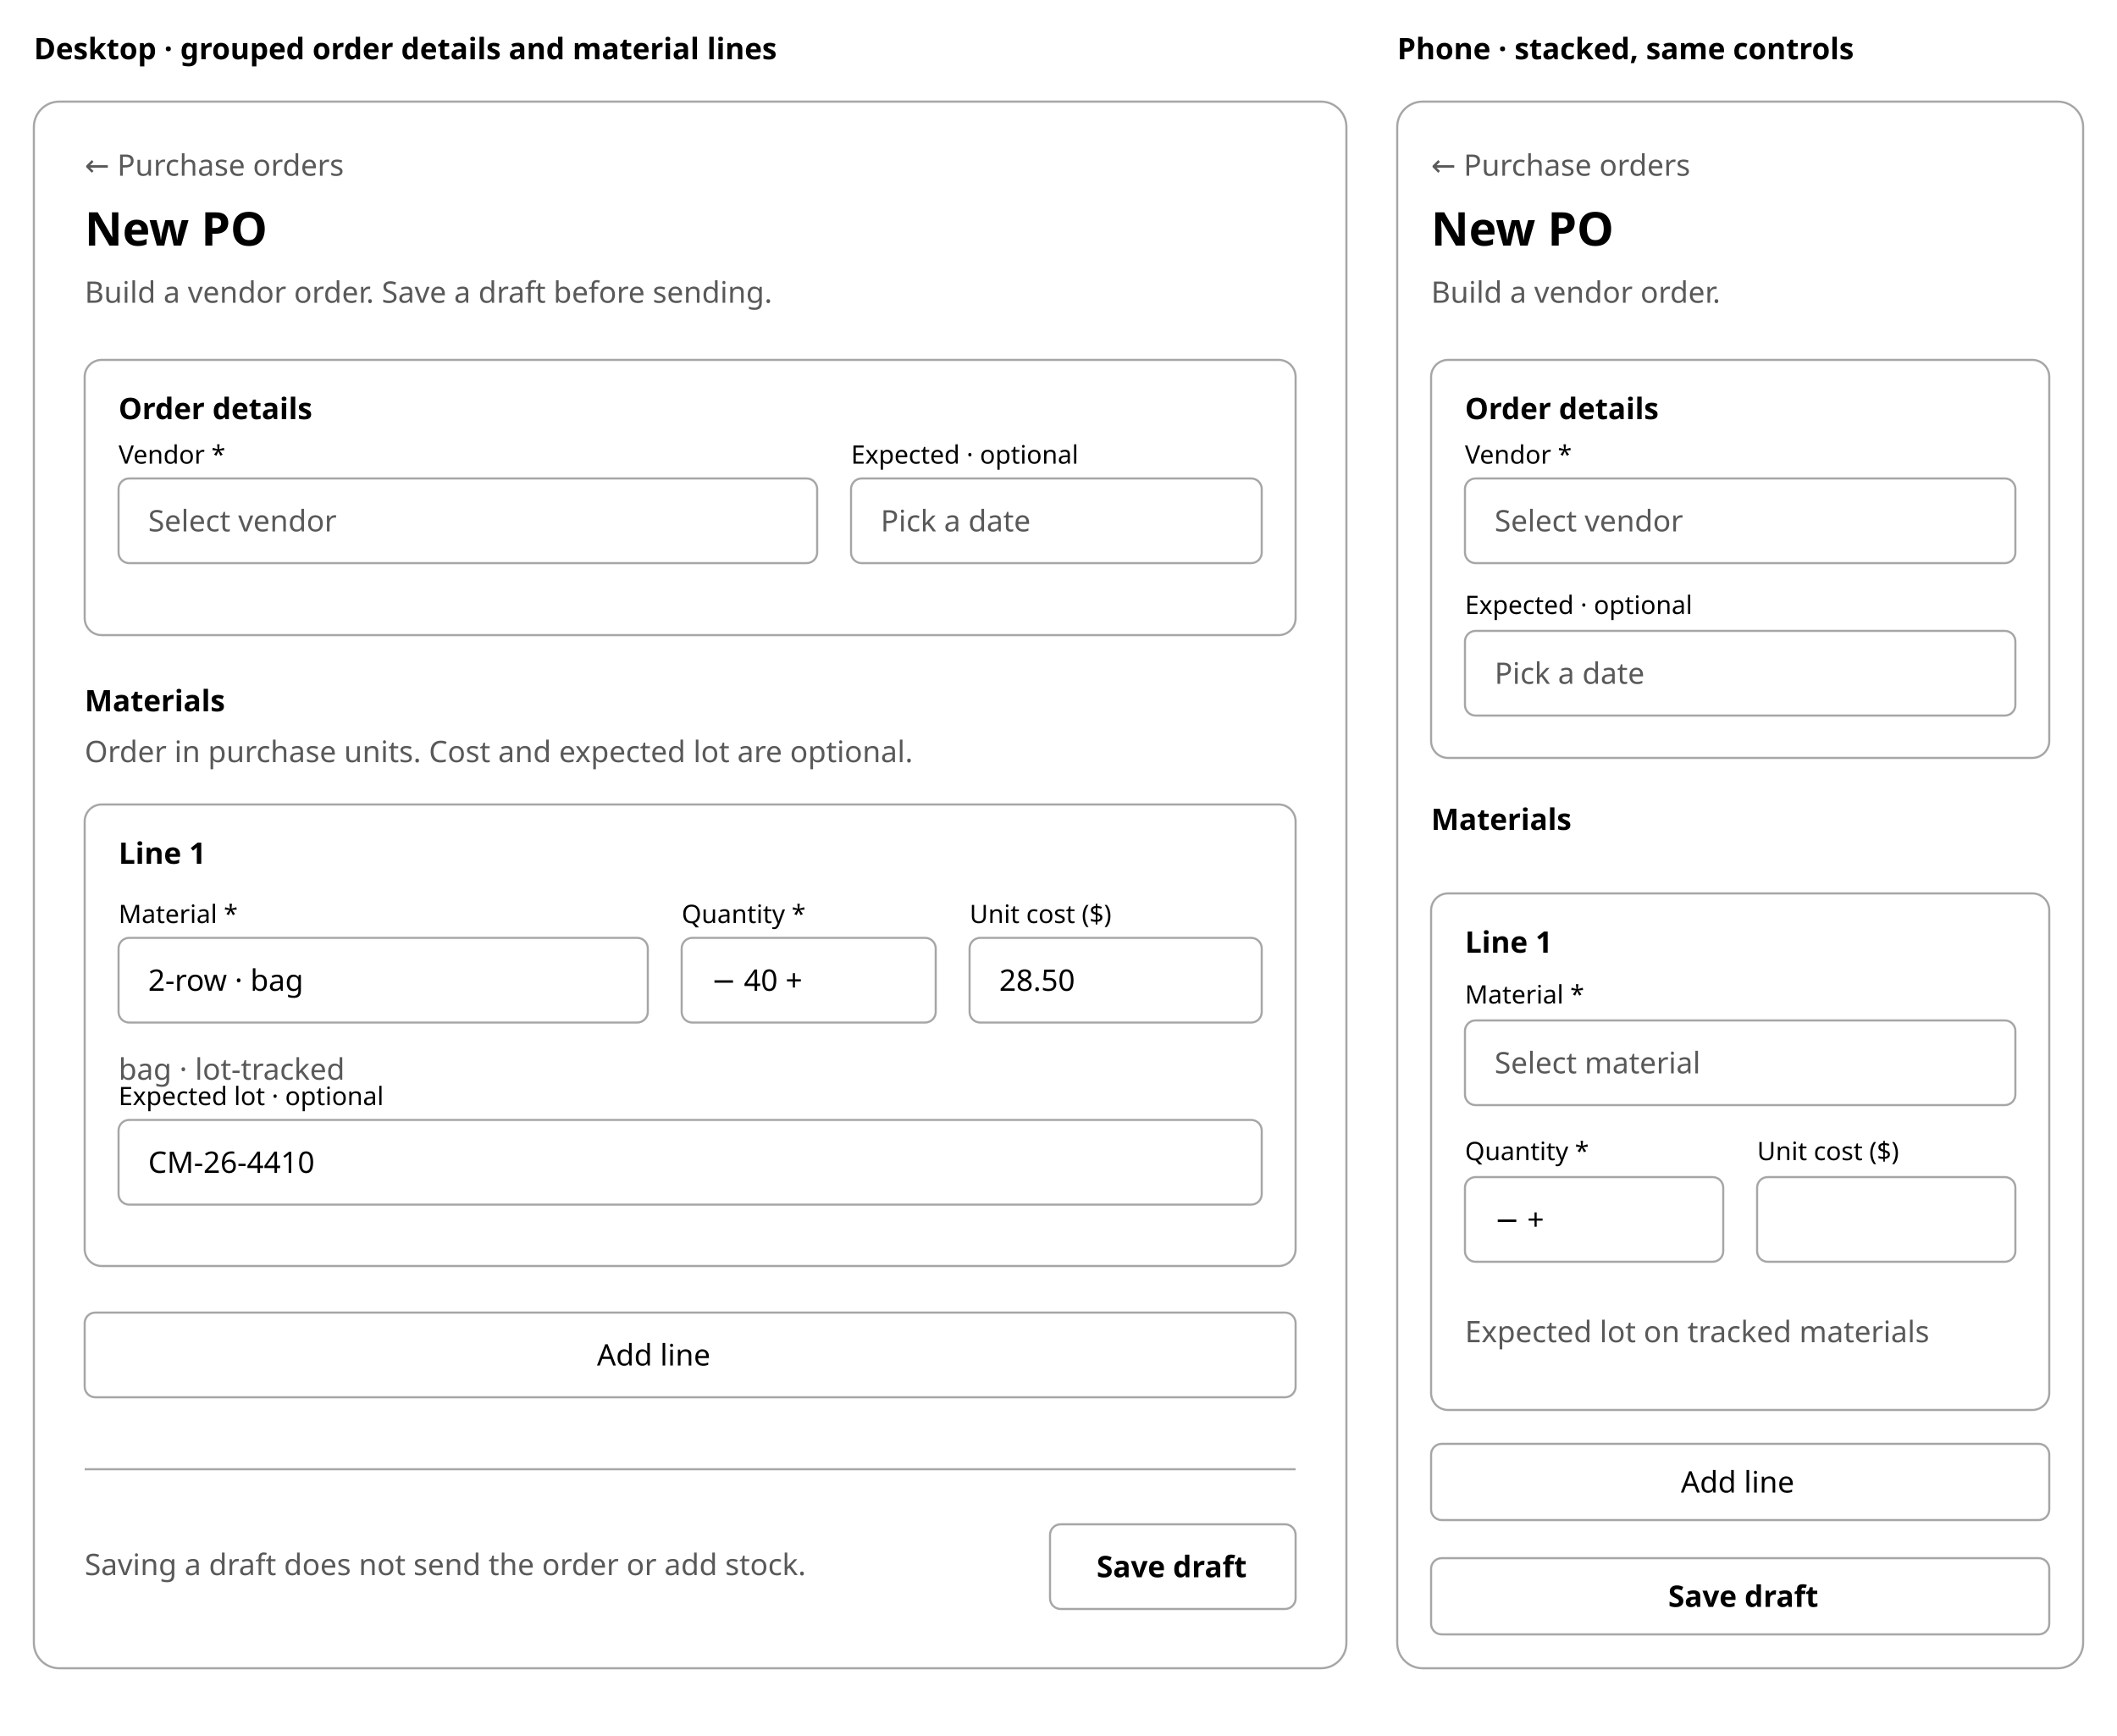
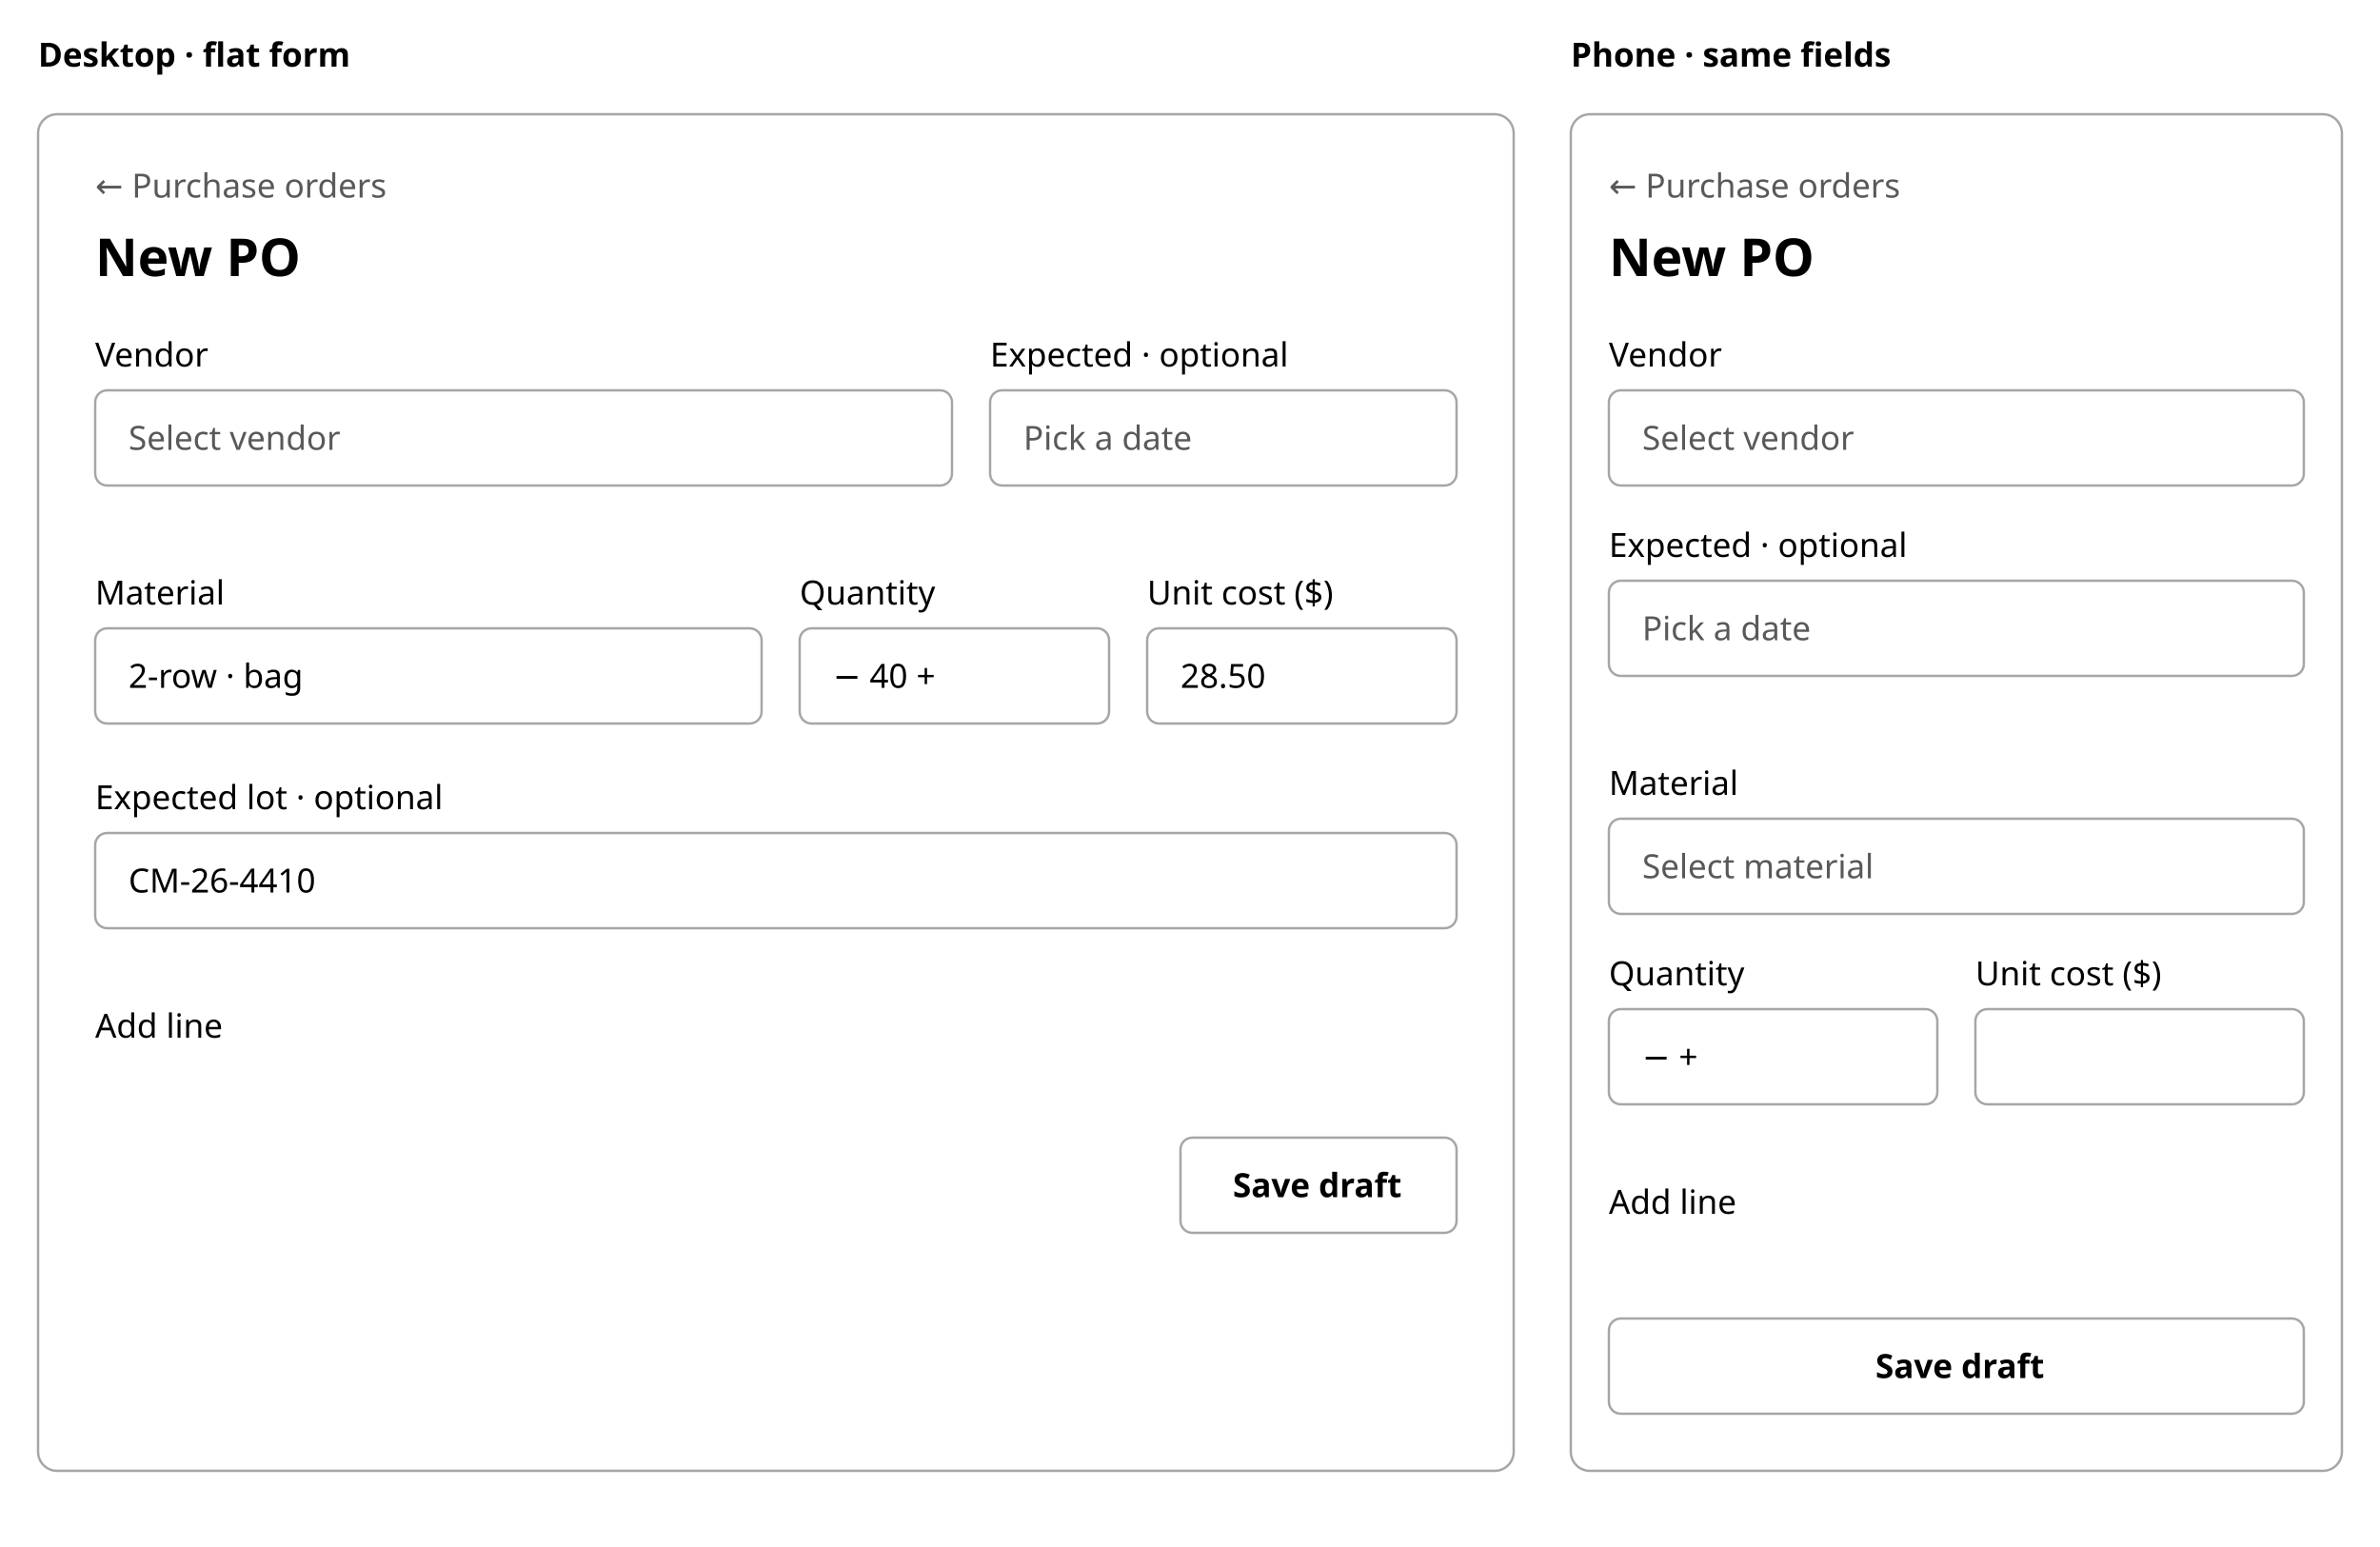
- <svg xmlns="http://www.w3.org/2000/svg" viewBox="0 0 1000 820" fill="none" style="color:var(--fg, currentColor);font:14px system-ui">
+ <svg xmlns="http://www.w3.org/2000/svg" viewBox="0 0 1000 650" fill="none" style="color:var(--fg, currentColor);font:14px system-ui">
  <g stroke="currentColor" opacity=".35">
-     <rect x="16" y="48" width="620" height="740" rx="12" />
-     <rect x="660" y="48" width="324" height="740" rx="12" />
-     <rect x="40" y="170" width="572" height="130" rx="8" />
-     <rect x="56" y="226" width="330" height="40" rx="5" />
-     <rect x="402" y="226" width="194" height="40" rx="5" />
-     <rect x="40" y="380" width="572" height="218" rx="8" />
-     <rect x="56" y="443" width="250" height="40" rx="5" />
-     <rect x="322" y="443" width="120" height="40" rx="5" />
-     <rect x="458" y="443" width="138" height="40" rx="5" />
-     <rect x="56" y="529" width="540" height="40" rx="5" />
-     <rect x="40" y="620" width="572" height="40" rx="5" />
-     <path d="M40 694H612" />
-     <rect x="496" y="720" width="116" height="40" rx="5" />
-     <rect x="676" y="170" width="292" height="188" rx="8" />
-     <rect x="692" y="226" width="260" height="40" rx="5" />
-     <rect x="692" y="298" width="260" height="40" rx="5" />
-     <rect x="676" y="422" width="292" height="244" rx="8" />
-     <rect x="692" y="482" width="260" height="40" rx="5" />
-     <rect x="692" y="556" width="122" height="40" rx="5" />
-     <rect x="830" y="556" width="122" height="40" rx="5" />
-     <rect x="676" y="682" width="292" height="36" rx="5" />
-     <rect x="676" y="736" width="292" height="36" rx="5" />
+     <rect x="16" y="48" width="620" height="570" rx="8" />
+     <rect x="660" y="48" width="324" height="570" rx="8" />
+     <rect x="40" y="164" width="360" height="40" rx="5" />
+     <rect x="416" y="164" width="196" height="40" rx="5" />
+     <rect x="40" y="264" width="280" height="40" rx="5" />
+     <rect x="336" y="264" width="130" height="40" rx="5" />
+     <rect x="482" y="264" width="130" height="40" rx="5" />
+     <rect x="40" y="350" width="572" height="40" rx="5" />
+     <rect x="496" y="478" width="116" height="40" rx="5" />
+     <rect x="676" y="164" width="292" height="40" rx="5" />
+     <rect x="676" y="244" width="292" height="40" rx="5" />
+     <rect x="676" y="344" width="292" height="40" rx="5" />
+     <rect x="676" y="424" width="138" height="40" rx="5" />
+     <rect x="830" y="424" width="138" height="40" rx="5" />
+     <rect x="676" y="554" width="292" height="40" rx="5" />
  </g>
  <g fill="currentColor">
-     <text x="16" y="28" font-weight="600">Desktop · grouped order details and material lines</text>
-     <text x="660" y="28" font-weight="600">Phone · stacked, same controls</text>
+     <text x="16" y="28" font-weight="600">Desktop · flat form</text>
+     <text x="660" y="28" font-weight="600">Phone · same fields</text>
    <text x="40" y="83" opacity=".65">← Purchase orders</text>
    <text x="40" y="116" font-size="22" font-weight="600">New PO</text>
-     <text x="40" y="143" opacity=".65">Build a vendor order. Save a draft before sending.</text>
-     <text x="56" y="198" font-weight="600">Order details</text>
-     <text x="56" y="219" font-size="12">Vendor *</text>
-     <text x="402" y="219" font-size="12">Expected · optional</text>
-     <text x="70" y="251" opacity=".65">Select vendor</text>
-     <text x="416" y="251" opacity=".65">Pick a date</text>
-     <text x="40" y="336" font-weight="600">Materials</text>
-     <text x="40" y="360" opacity=".65">Order in purchase units. Cost and expected lot are optional.</text>
-     <text x="56" y="408" font-weight="600">Line 1</text>
-     <text x="56" y="436" font-size="12">Material *</text>
-     <text x="322" y="436" font-size="12">Quantity *</text>
-     <text x="458" y="436" font-size="12">Unit cost ($)</text>
-     <text x="70" y="468">2-row · bag</text>
-     <text x="336" y="468">−    40    +</text>
-     <text x="472" y="468">28.50</text>
-     <text x="56" y="510" opacity=".65">bag · lot-tracked</text>
-     <text x="56" y="522" font-size="12">Expected lot · optional</text>
-     <text x="70" y="554">CM-26-4410</text>
-     <text x="282" y="645">Add line</text>
-     <text x="40" y="744" opacity=".65">Saving a draft does not send the order or add stock.</text>
-     <text x="518" y="745" font-weight="600">Save draft</text>
+     <text x="40" y="154">Vendor</text>
+     <text x="416" y="154">Expected · optional</text>
+     <text x="54" y="189" opacity=".65">Select vendor</text>
+     <text x="430" y="189" opacity=".65">Pick a date</text>
+     <text x="40" y="254">Material</text>
+     <text x="336" y="254">Quantity</text>
+     <text x="482" y="254">Unit cost ($)</text>
+     <text x="54" y="289">2-row · bag</text>
+     <text x="350" y="289">−    40    +</text>
+     <text x="496" y="289">28.50</text>
+     <text x="40" y="340">Expected lot · optional</text>
+     <text x="54" y="375">CM-26-4410</text>
+     <text x="40" y="436">Add line</text>
+     <text x="518" y="503" font-weight="600">Save draft</text>
    <text x="676" y="83" opacity=".65">← Purchase orders</text>
    <text x="676" y="116" font-size="22" font-weight="600">New PO</text>
-     <text x="676" y="143" opacity=".65">Build a vendor order.</text>
-     <text x="692" y="198" font-weight="600">Order details</text>
-     <text x="692" y="219" font-size="12">Vendor *</text>
-     <text x="706" y="251" opacity=".65">Select vendor</text>
-     <text x="692" y="290" font-size="12">Expected · optional</text>
-     <text x="706" y="323" opacity=".65">Pick a date</text>
-     <text x="676" y="392" font-weight="600">Materials</text>
-     <text x="692" y="450" font-weight="600">Line 1</text>
-     <text x="692" y="474" font-size="12">Material *</text>
-     <text x="706" y="507" opacity=".65">Select material</text>
-     <text x="692" y="548" font-size="12">Quantity *</text>
-     <text x="830" y="548" font-size="12">Unit cost ($)</text>
-     <text x="706" y="581">−             +</text>
-     <text x="692" y="634" opacity=".65">Expected lot on tracked materials</text>
-     <text x="794" y="705">Add line</text>
-     <text x="788" y="759" font-weight="600">Save draft</text>
+     <text x="676" y="154">Vendor</text>
+     <text x="690" y="189" opacity=".65">Select vendor</text>
+     <text x="676" y="234">Expected · optional</text>
+     <text x="690" y="269" opacity=".65">Pick a date</text>
+     <text x="676" y="334">Material</text>
+     <text x="690" y="369" opacity=".65">Select material</text>
+     <text x="676" y="414">Quantity</text>
+     <text x="830" y="414">Unit cost ($)</text>
+     <text x="690" y="449">−             +</text>
+     <text x="676" y="510">Add line</text>
+     <text x="788" y="579" font-weight="600">Save draft</text>
  </g>
</svg>
